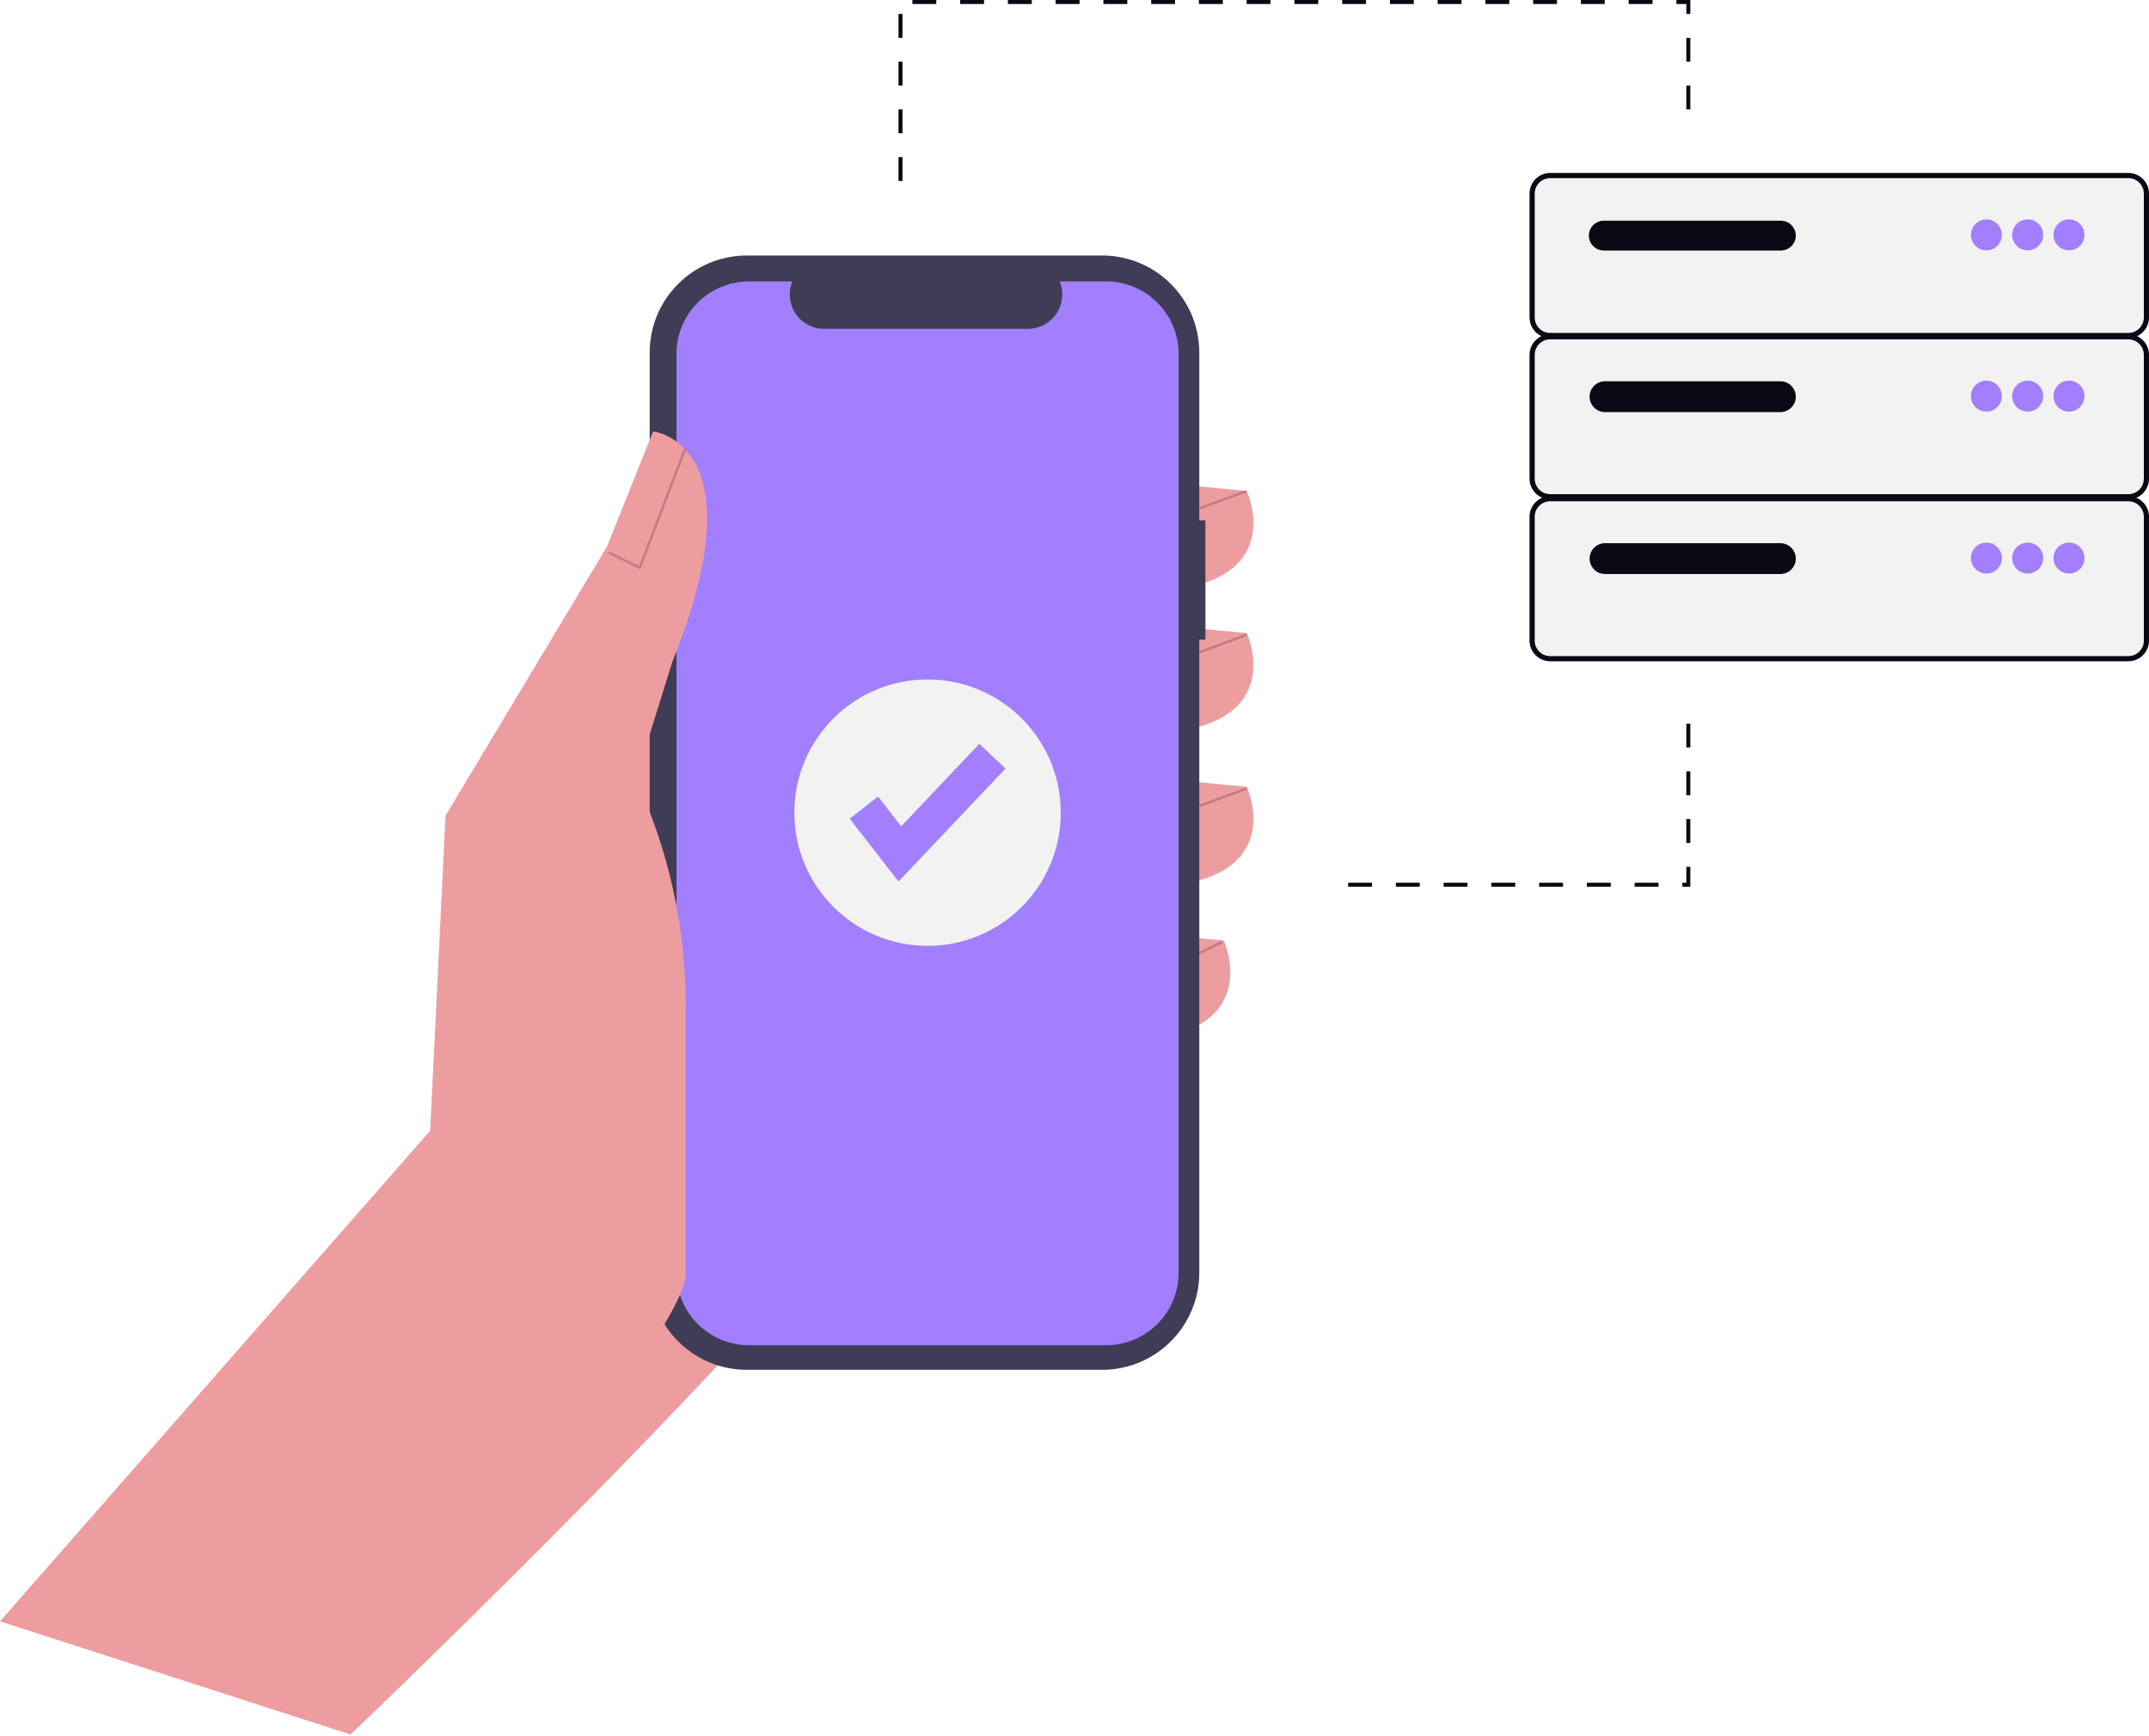
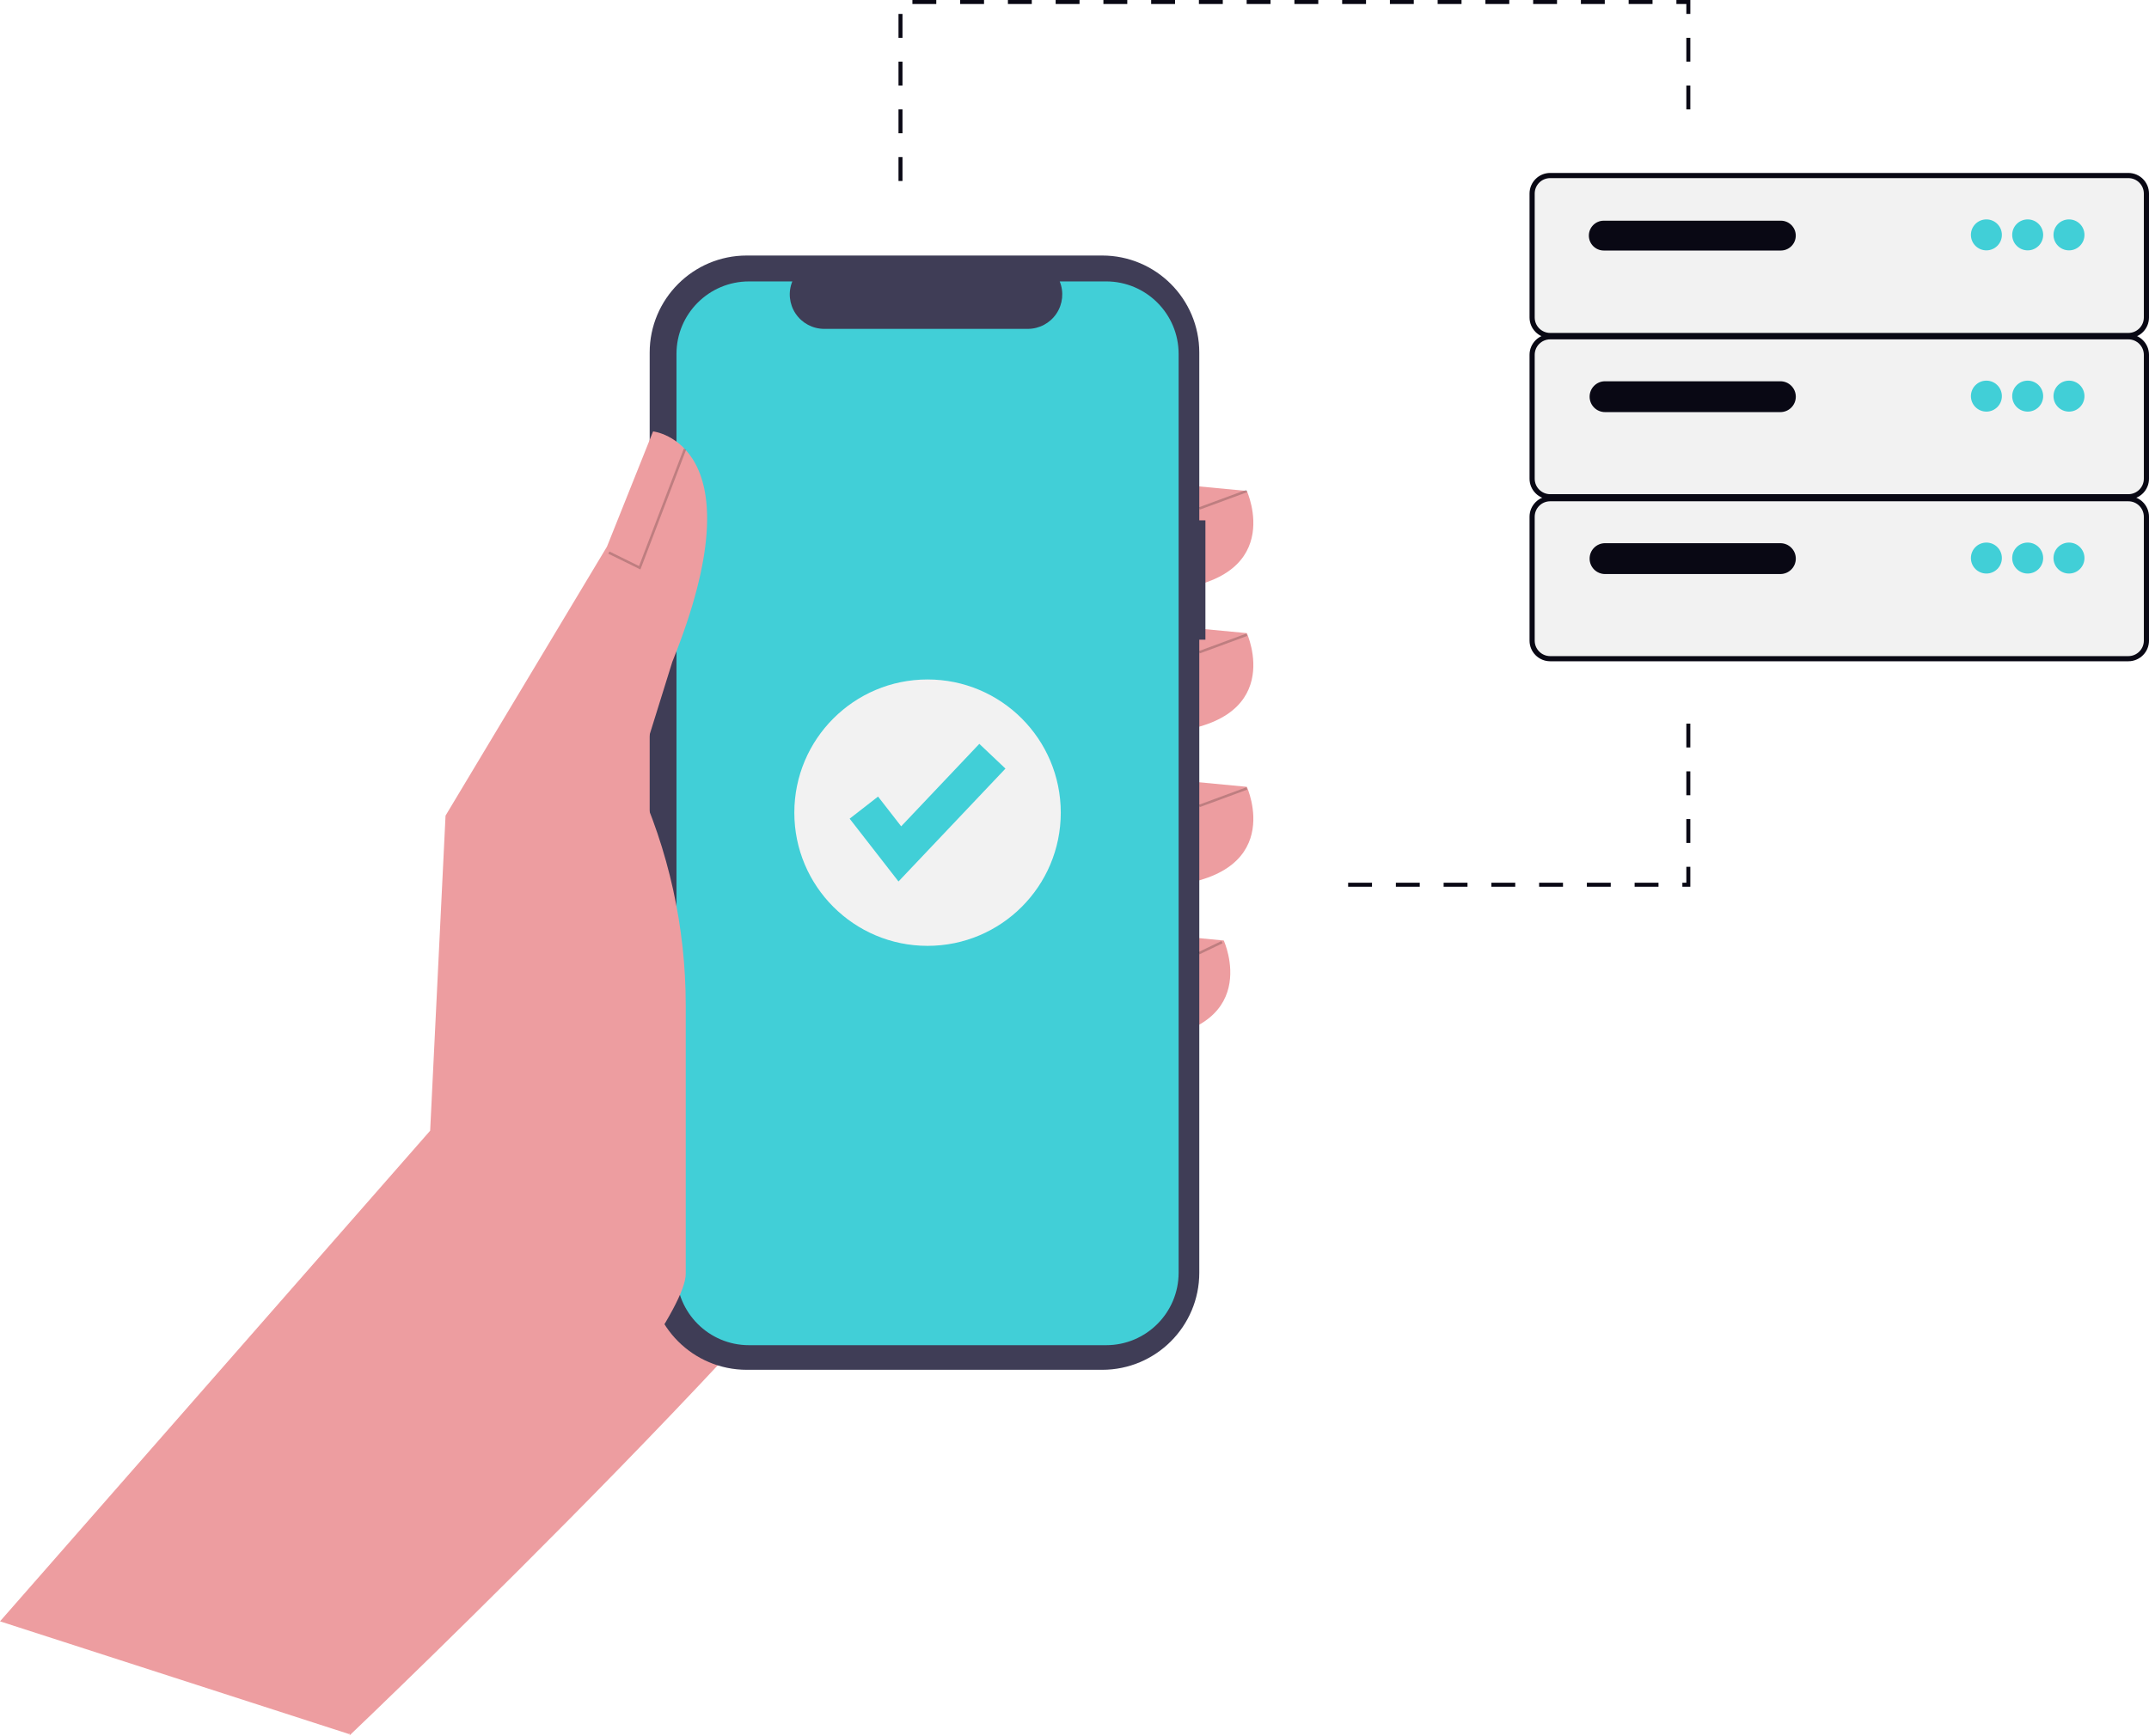
<svg xmlns="http://www.w3.org/2000/svg" width="799.933" height="646.113" viewBox="0 0 799.933 646.113" role="img" artist="Katerina Limpitsouni" source="https://undraw.co/">
  <g transform="translate(-309.384 -57.178)">
    <g transform="translate(878.732 121.57)">
      <path d="M7.686,0H222.9a7.686,7.686,0,0,1,7.686,7.686V53.8a7.686,7.686,0,0,1-7.686,7.686H7.686A7.686,7.686,0,0,1,0,53.8V7.686A7.686,7.686,0,0,1,7.686,0Z" transform="translate(0 0)" fill="#090814" />
      <path d="M5.765,0H220.977a5.765,5.765,0,0,1,5.765,5.765V51.881a5.765,5.765,0,0,1-5.765,5.765H5.765A5.765,5.765,0,0,1,0,51.881V5.765A5.765,5.765,0,0,1,5.765,0Z" transform="translate(1.922 1.922)" fill="#f2f2f2" />
      <rect width="77.019" height="11.109" rx="5.554" transform="translate(22.081 17.774)" fill="#090814" />
      <g transform="translate(164.291 17.294)">
-         <path d="M5.765,0A5.765,5.765,0,1,1,0,5.765,5.765,5.765,0,0,1,5.765,0Z" transform="translate(0 0)" fill="#A17FFF" />
-         <path d="M5.765,0A5.765,5.765,0,1,1,0,5.765,5.765,5.765,0,0,1,5.765,0Z" transform="translate(15.372 0)" fill="#A17FFF" />
-         <path d="M5.765,0A5.765,5.765,0,1,1,0,5.765,5.765,5.765,0,0,1,5.765,0Z" transform="translate(30.745 0)" fill="#A17FFF" />
+         <path d="M5.765,0A5.765,5.765,0,1,1,0,5.765,5.765,5.765,0,0,1,5.765,0Z" transform="translate(0 0)" fill="#41CFD7" />
+         <path d="M5.765,0A5.765,5.765,0,1,1,0,5.765,5.765,5.765,0,0,1,5.765,0Z" transform="translate(15.372 0)" fill="#41CFD7" />
+         <path d="M5.765,0A5.765,5.765,0,1,1,0,5.765,5.765,5.765,0,0,1,5.765,0Z" transform="translate(30.745 0)" fill="#41CFD7" />
      </g>
    </g>
    <path d="M470.791,624.074l-4.615,88.607S661.383,526.887,685.7,472.527s-21.458-188.833-21.458-188.833l-101.569,55.79Z" transform="translate(-26.65 -9.39)" fill="#ed9da0" />
    <path d="M350.128,243.4l30.042,2.861s15.736,34.333-32.9,37.193Z" transform="translate(393.327 -6.288)" fill="#ed9da0" />
    <path d="M350.128,300.743l30.042,2.863s15.736,34.333-32.9,37.193Z" transform="translate(393.327 -10.703)" fill="#ed9da0" />
    <path d="M350.128,362.739,380.17,365.6s15.736,34.333-32.9,37.193Z" transform="translate(393.327 -15.477)" fill="#ed9da0" />
    <path d="M359.427,424.735l30.042,2.861s15.736,34.333-32.9,37.193Z" transform="translate(375.444 -20.251)" fill="#ed9da0" />
    <path d="M573.463,250.114h-2.28V187.668a36.142,36.142,0,0,0-36.142-36.142h-132.3A36.142,36.142,0,0,0,366.6,187.668V530.25a36.142,36.142,0,0,0,36.142,36.142h132.3a36.142,36.142,0,0,0,36.142-36.142V294.564h2.28Z" transform="translate(184.618 0.788)" fill="#3f3d56" />
-     <path d="M537.332,161.714H520.062a12.823,12.823,0,0,1-11.871,17.665H432.4a12.823,12.823,0,0,1-11.872-17.666h-16.13a26.99,26.99,0,0,0-26.99,26.989v342.08a26.99,26.99,0,0,0,26.99,26.991H537.332a26.99,26.99,0,0,0,26.99-26.99h0V188.7a26.991,26.991,0,0,0-26.99-26.991Z" transform="translate(183.786 0.244)" fill="#A17FFF" />
+     <path d="M537.332,161.714H520.062a12.823,12.823,0,0,1-11.871,17.665H432.4a12.823,12.823,0,0,1-11.872-17.666h-16.13a26.99,26.99,0,0,0-26.99,26.989v342.08a26.99,26.99,0,0,0,26.99,26.991H537.332a26.99,26.99,0,0,0,26.99-26.99h0V188.7a26.991,26.991,0,0,0-26.99-26.991Z" transform="translate(183.786 0.244)" fill="#41CFD7" />
    <path d="M567.554,665.508l8.846-10.092L727.674,482.833,733.4,365.528l60.082-100.139,17.167-42.917S850.7,226.764,817.8,308.3l-13.59,43.632h0a199.988,199.988,0,0,1,18.6,84.218v99.983c0,23.543-112.19,151.78-125.249,171.368h0Z" transform="translate(-258.17 -4.675)" fill="#ed9da0" />
    <path d="M240.7,122.886l-11.945-5.87.407-.827,11.036,5.425,16.66-43.682.862.329Z" transform="translate(307.066 146.314)" opacity="0.2" />
    <rect width="0.923" height="18.857" transform="translate(755.961 246.922) rotate(-110.222)" opacity="0.2" />
    <rect width="0.923" height="18.857" transform="translate(755.961 300.455) rotate(-110.222)" opacity="0.2" />
    <rect width="0.923" height="18.857" transform="translate(755.961 357.681) rotate(-110.222)" opacity="0.2" />
    <rect width="0.923" height="9.556" transform="translate(755.85 412.505) rotate(-115.639)" opacity="0.2" />
    <ellipse cx="49.591" cy="49.591" rx="49.591" ry="49.591" transform="translate(605.06 310.156)" fill="#f2f2f2" />
-     <path d="M289.391,418.258l-18.184-23.382,10.574-8.225,8.61,11.071,29.088-30.706,9.727,9.215Z" transform="translate(354.445 -32.89)" fill="#A17FFF" />
+     <path d="M289.391,418.258l-18.184-23.382,10.574-8.225,8.61,11.071,29.088-30.706,9.727,9.215Z" transform="translate(354.445 -32.89)" fill="#41CFD7" />
    <g transform="translate(878.732 181.604)">
      <path d="M7.686,0H222.9a7.686,7.686,0,0,1,7.686,7.686V53.8a7.686,7.686,0,0,1-7.686,7.686H7.686A7.686,7.686,0,0,1,0,53.8V7.686A7.686,7.686,0,0,1,7.686,0Z" transform="translate(0 0)" fill="#090814" />
      <path d="M5.765,0H220.977a5.765,5.765,0,0,1,5.765,5.765V51.881a5.765,5.765,0,0,1-5.765,5.765H5.765A5.765,5.765,0,0,1,0,51.881V5.765A5.765,5.765,0,0,1,5.765,0Z" transform="translate(1.922 1.922)" fill="#f2f2f2" />
      <rect width="76.752" height="11.483" rx="5.741" transform="translate(22.361 17.526)" fill="#090814" />
      <g transform="translate(164.291 17.294)">
-         <path d="M5.765,0A5.765,5.765,0,1,1,0,5.765,5.765,5.765,0,0,1,5.765,0Z" transform="translate(0 0)" fill="#A17FFF" />
-         <path d="M5.765,0A5.765,5.765,0,1,1,0,5.765,5.765,5.765,0,0,1,5.765,0Z" transform="translate(15.372 0)" fill="#A17FFF" />
-         <path d="M5.765,0A5.765,5.765,0,1,1,0,5.765,5.765,5.765,0,0,1,5.765,0Z" transform="translate(30.745 0)" fill="#A17FFF" />
+         <path d="M5.765,0A5.765,5.765,0,1,1,0,5.765,5.765,5.765,0,0,1,5.765,0Z" transform="translate(0 0)" fill="#41CFD7" />
+         <path d="M5.765,0A5.765,5.765,0,1,1,0,5.765,5.765,5.765,0,0,1,5.765,0Z" transform="translate(15.372 0)" fill="#41CFD7" />
+         <path d="M5.765,0A5.765,5.765,0,1,1,0,5.765,5.765,5.765,0,0,1,5.765,0Z" transform="translate(30.745 0)" fill="#41CFD7" />
      </g>
    </g>
    <g transform="translate(878.732 241.893)">
      <path d="M7.686,0H222.9a7.686,7.686,0,0,1,7.686,7.686V53.8a7.686,7.686,0,0,1-7.686,7.686H7.686A7.686,7.686,0,0,1,0,53.8V7.686A7.686,7.686,0,0,1,7.686,0Z" transform="translate(0 0)" fill="#090814" />
      <path d="M5.765,0H220.977a5.765,5.765,0,0,1,5.765,5.765V51.881a5.765,5.765,0,0,1-5.765,5.765H5.765A5.765,5.765,0,0,1,0,51.881V5.765A5.765,5.765,0,0,1,5.765,0Z" transform="translate(1.922 1.922)" fill="#f2f2f2" />
      <rect width="76.752" height="11.483" rx="5.741" transform="translate(22.361 17.526)" fill="#090814" />
      <g transform="translate(164.291 17.294)">
-         <path d="M5.765,0A5.765,5.765,0,1,1,0,5.765,5.765,5.765,0,0,1,5.765,0Z" transform="translate(0 0)" fill="#A17FFF" />
-         <path d="M5.765,0A5.765,5.765,0,1,1,0,5.765,5.765,5.765,0,0,1,5.765,0Z" transform="translate(15.372 0)" fill="#A17FFF" />
-         <path d="M5.765,0A5.765,5.765,0,1,1,0,5.765,5.765,5.765,0,0,1,5.765,0Z" transform="translate(30.745 0)" fill="#A17FFF" />
+         <path d="M5.765,0A5.765,5.765,0,1,1,0,5.765,5.765,5.765,0,0,1,5.765,0Z" transform="translate(0 0)" fill="#41CFD7" />
+         <path d="M5.765,0A5.765,5.765,0,1,1,0,5.765,5.765,5.765,0,0,1,5.765,0Z" transform="translate(15.372 0)" fill="#41CFD7" />
+         <path d="M5.765,0A5.765,5.765,0,1,1,0,5.765,5.765,5.765,0,0,1,5.765,0Z" transform="translate(30.745 0)" fill="#41CFD7" />
      </g>
    </g>
    <path d="M207.841,67.392H206.36V58.5h1.481Zm0-17.774H206.36V40.731h1.481Zm293.265-8.887h-1.481V31.844h1.481ZM207.841,31.844H206.36V22.958h1.481Zm293.265-8.887h-1.481V14.071h1.481ZM207.841,14.071H206.36V5.184h1.481ZM501.106,5.184h-1.481v-3.7h-3.7V0h5.184Zm-14.071-3.7h-8.887V0h8.887Zm-17.774,0h-8.887V0h8.887Zm-17.774,0H442.6V0h8.887Zm-17.774,0h-8.887V0h8.887Zm-17.774,0h-8.887V0h8.887Zm-17.774,0H389.28V0h8.887Zm-17.774,0h-8.887V0h8.887Zm-17.774,0h-8.887V0h8.887Zm-17.774,0h-8.887V0h8.887Zm-17.774,0h-8.887V0h8.887Zm-17.774,0h-8.887V0H309.3Zm-17.774,0h-8.887V0h8.887Zm-17.774,0h-8.887V0h8.887Zm-17.774,0h-8.887V0h8.887Zm-17.774,0h-8.887V0H238.2Zm-17.774,0h-8.887V0h8.887Z" transform="translate(437.477 57.178)" fill="#090814" />
    <path d="M568.738,565.727h-2.962v-1.481h1.481v-5.924h1.481Zm-11.849,0H548v-1.481h8.887Zm-17.774,0h-8.887v-1.481h8.887Zm-17.774,0h-8.887v-1.481h8.887Zm-17.774,0h-8.887v-1.481h8.887Zm-17.774,0h-8.887v-1.481h8.887Zm-17.774,0h-8.887v-1.481h8.887Zm-17.774,0H441.36v-1.481h8.887Zm118.491-16.292h-1.481v-8.887h1.481Zm0-17.774h-1.481v-8.887h1.481Zm0-17.774h-1.481V505h1.481Z" transform="translate(369.845 -178.41)" fill="#090814" />
  </g>
</svg>
